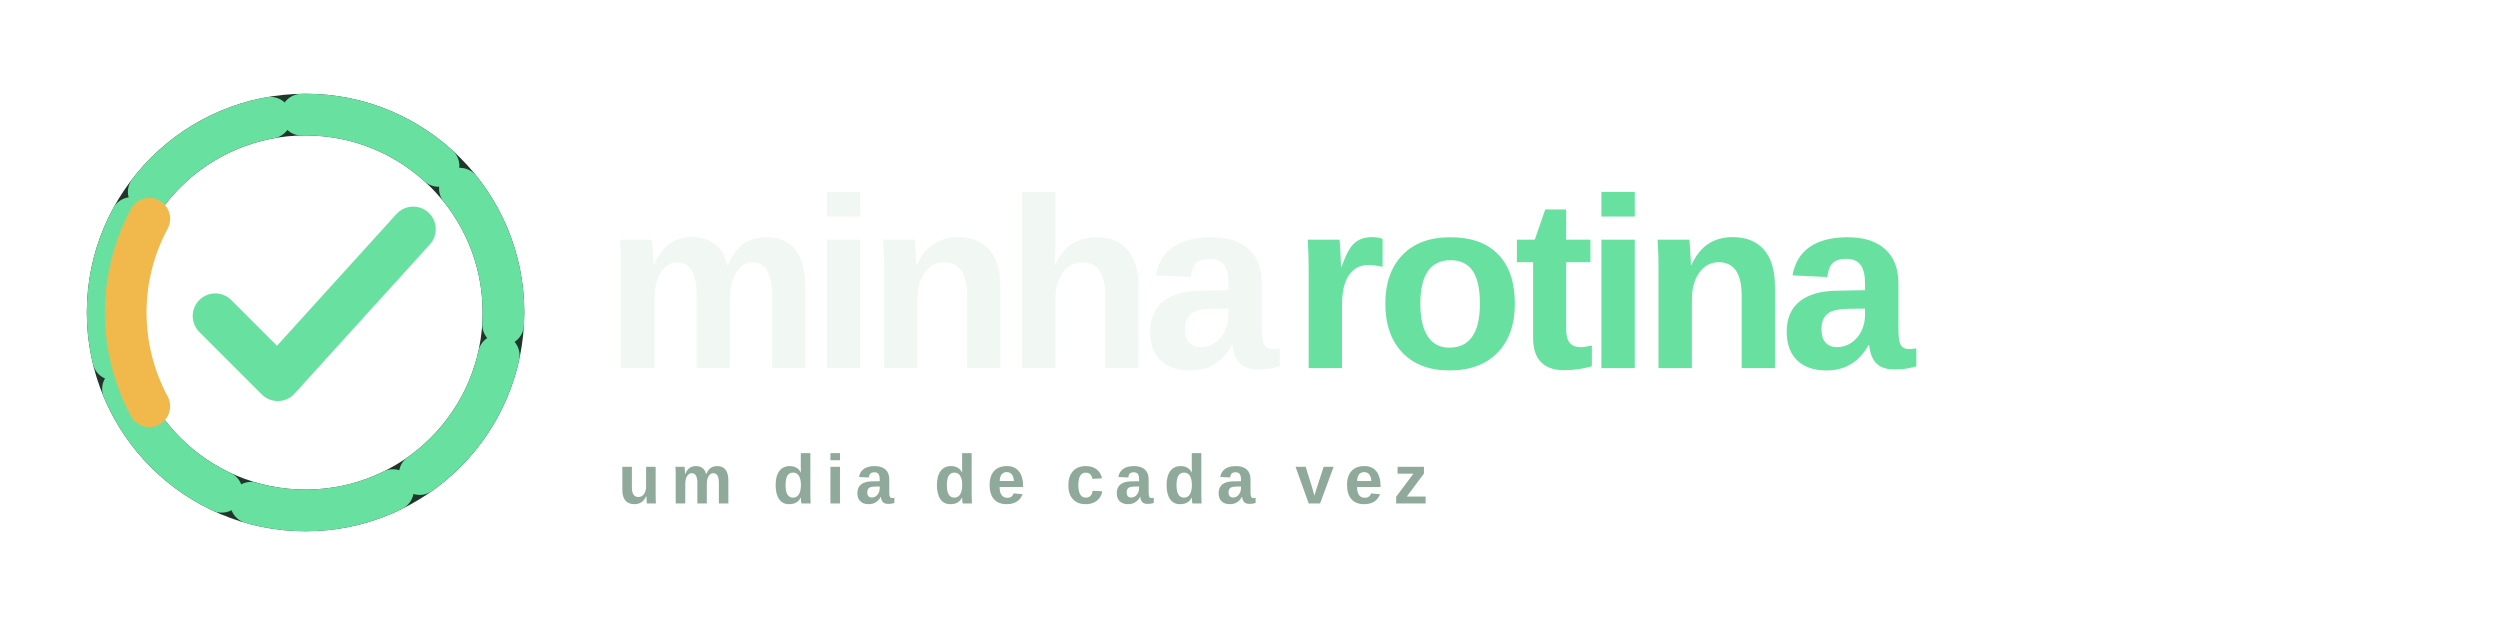
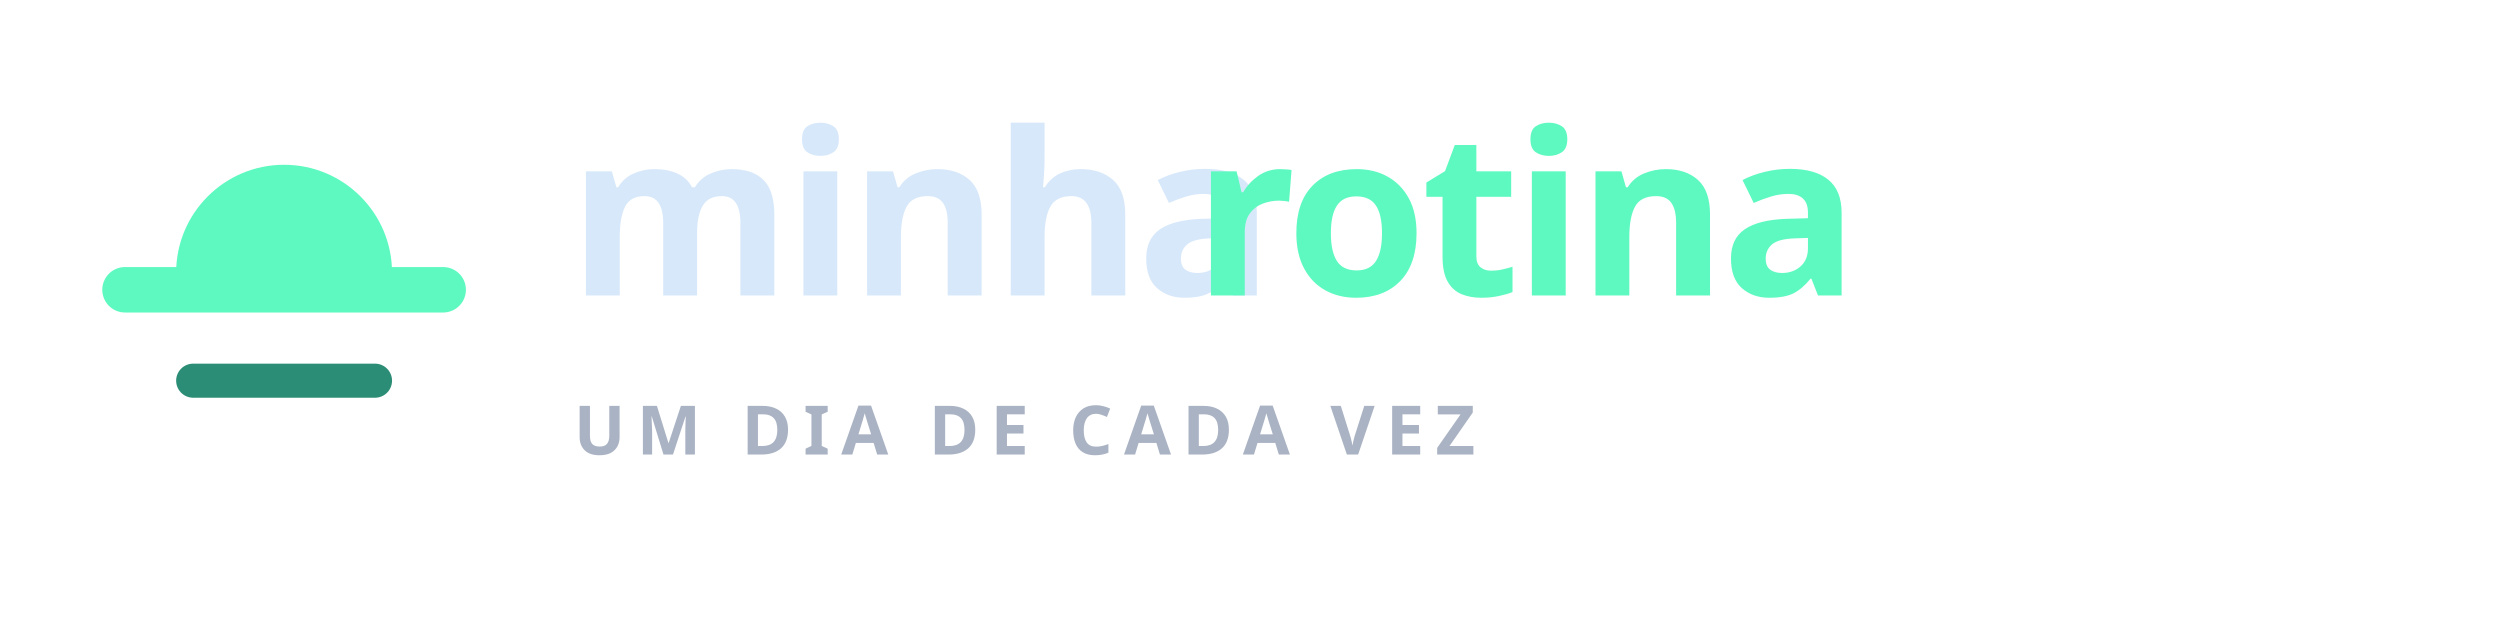
- <svg xmlns="http://www.w3.org/2000/svg" viewBox="0 0 720 180">
-   <circle cx="88" cy="90" r="57" fill="none" stroke="#20362b" stroke-width="12" />
-   <circle cx="88" cy="90" r="57" fill="none" stroke="#68e0a0" stroke-width="12" stroke-linecap="round" stroke-dasharray="42 9" transform="rotate(-90 88 90)" />
-   <path d="M43 63a57 57 0 0 0 0 54" fill="none" stroke="#f1b84b" stroke-width="12" stroke-linecap="round" />
-   <path d="m62 91 18 18 39-43" fill="none" stroke="#68e0a0" stroke-width="13" stroke-linecap="round" stroke-linejoin="round" />
-   <text x="174" y="106" fill="#f1f7f2" font-family="Arial, Helvetica, sans-serif" font-size="70" font-weight="700" letter-spacing="-3">minha</text>
-   <text x="372" y="106" fill="#68e0a0" font-family="Arial, Helvetica, sans-serif" font-size="70" font-weight="700" letter-spacing="-3">rotina</text>
-   <text x="178" y="145" fill="#8fa99a" font-family="Arial, Helvetica, sans-serif" font-size="20" font-weight="600" letter-spacing="3">um dia de cada vez</text>
+ <svg xmlns="http://www.w3.org/2000/svg" width="440" height="110" viewBox="0 0 440 110">
+   <g fill="none" stroke="#5DF9C0" stroke-linecap="round">
+     <path d="M31 48a19 19 0 0 1 38 0z" fill="#5DF9C0" stroke="none" />
+     <path d="M22 51h56" stroke-width="8" />
+     <path d="M34 67h32" stroke="#2B8D75" stroke-width="6" />
+   </g>
+   <text x="100" y="52" fill="#D7E8FA" font-family="Manrope, sans-serif" font-size="40" font-weight="600" letter-spacing="-1">minha</text>
+   <text x="210" y="52" fill="#5DF9C0" font-family="Manrope, sans-serif" font-size="40" font-weight="700" letter-spacing="-1">rotina</text>
+   <text x="101" y="80" fill="#AAB3C3" font-family="Manrope, sans-serif" font-size="12" font-weight="600" letter-spacing="2">UM DIA DE CADA VEZ</text>
</svg>
